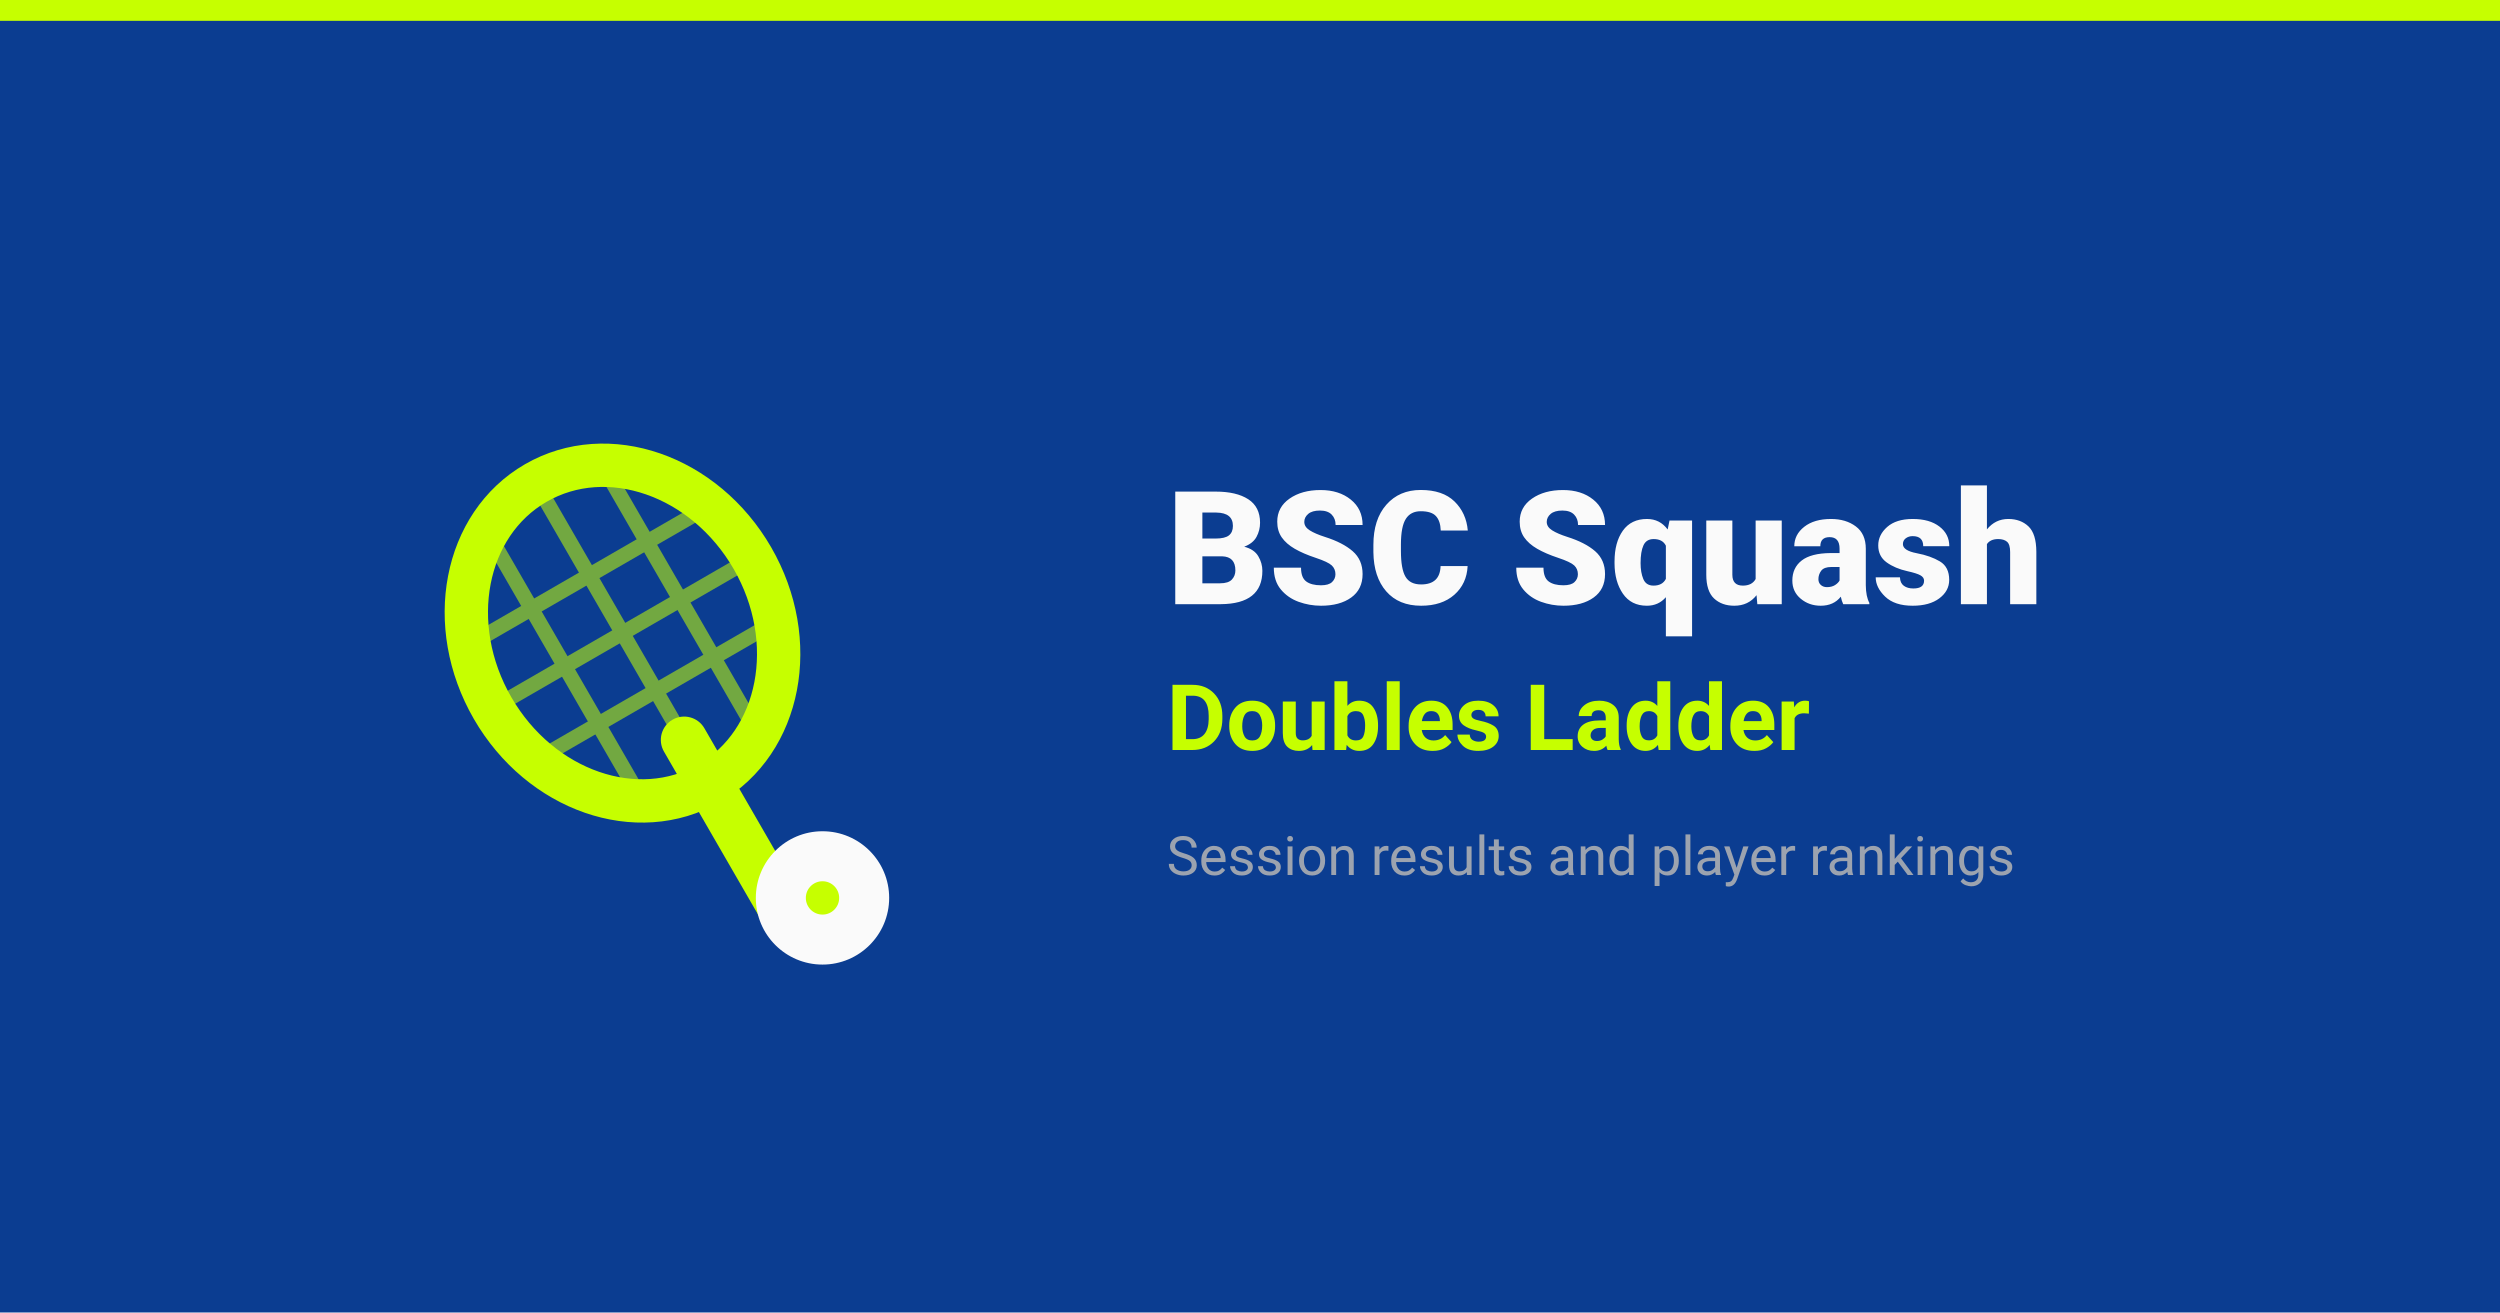
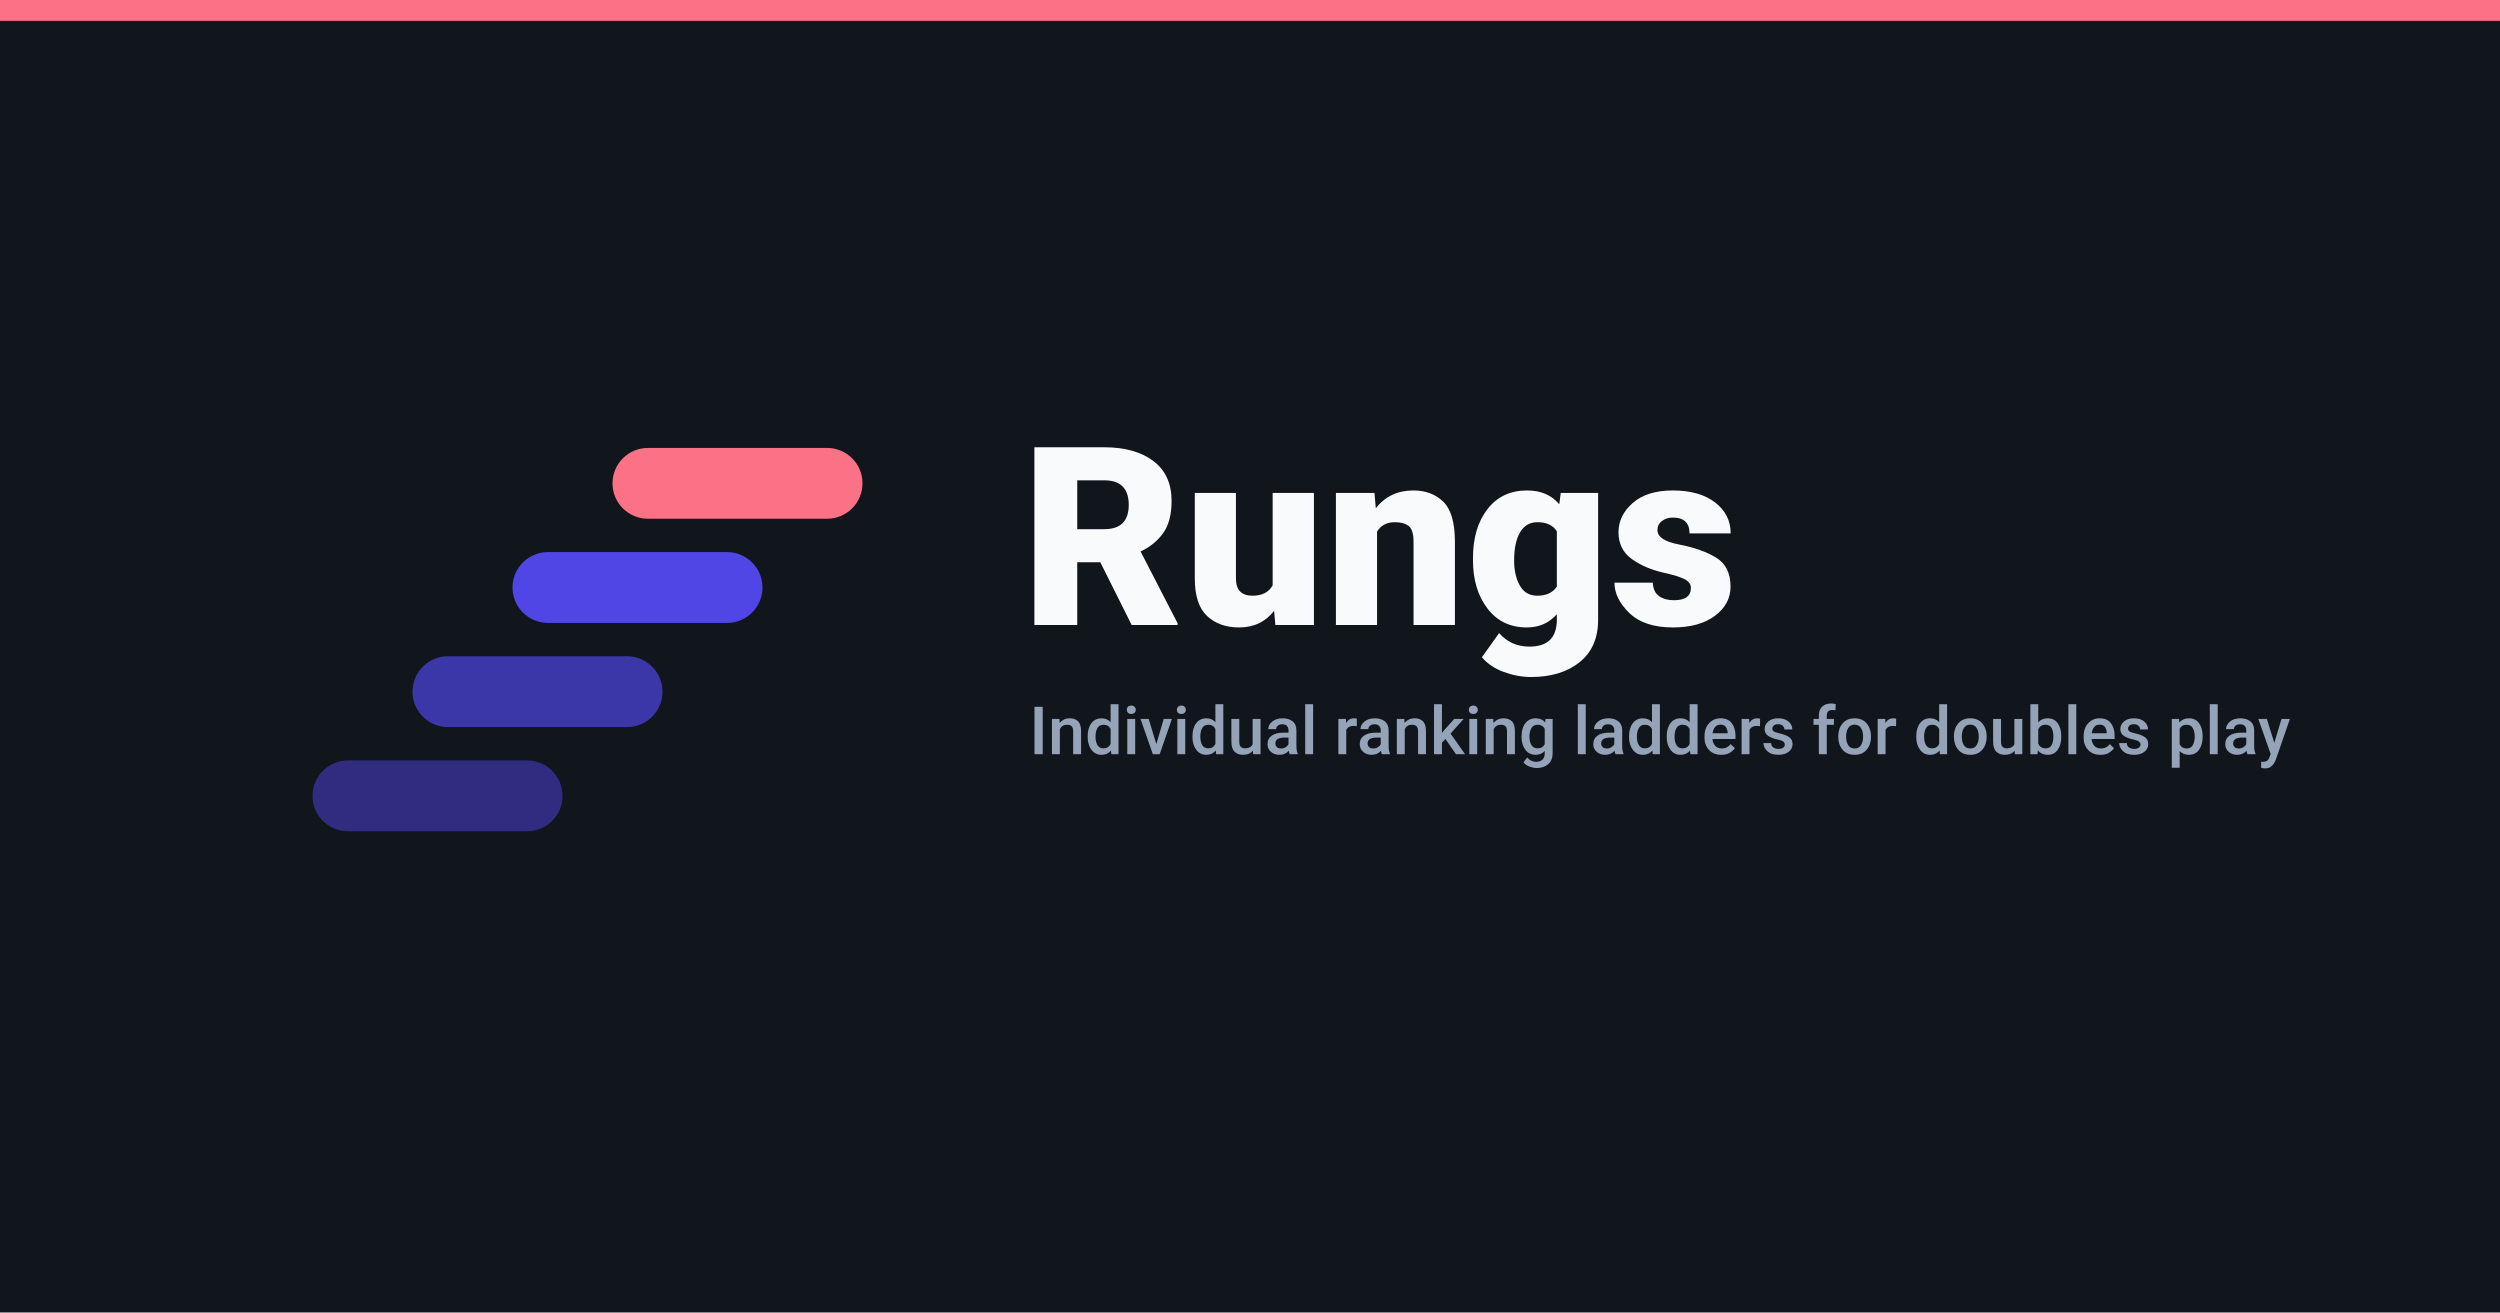
- <svg xmlns="http://www.w3.org/2000/svg" width="1200" height="630" viewBox="0 0 1200 630" fill="none">
-   <rect width="1200" height="630" fill="#0B3D91" />
-   <rect x="0" y="0" width="1200" height="10" fill="#C6FF00" />
-   <g transform="translate(150 175) scale(1.6)">
-     <g transform="rotate(-30 110 110)">
-       <rect x="103" y="106" width="14" height="76" rx="7" fill="#C6FF00" />
-       <ellipse cx="110" cy="76" rx="45" ry="52" fill="none" stroke="#C6FF00" stroke-width="13" />
-       <g stroke="#C6FF00" stroke-width="4.5" opacity="0.55">
-         <line x1="90" y1="33" x2="90" y2="119" />
-         <line x1="110" y1="28" x2="110" y2="124" />
-         <line x1="130" y1="33" x2="130" y2="119" />
-         <line x1="72" y1="56" x2="148" y2="56" />
-         <line x1="68" y1="76" x2="152" y2="76" />
-         <line x1="72" y1="96" x2="148" y2="96" />
-       </g>
-     </g>
-     <circle cx="153" cy="160" r="20" fill="#FAFAFA" />
-     <circle cx="153" cy="160" r="5" fill="#C6FF00" />
+ <svg xmlns="http://www.w3.org/2000/svg" width="1200" height="630" viewBox="0 0 1200 630" fill="none" role="img" aria-label="Rungs">
+   <rect width="1200" height="630" fill="#11151C" />
+   <rect x="0" y="0" width="1200" height="10" fill="#FB7185" />
+   <g transform="translate(150 215)">
+     <rect x="0" y="150" width="120" height="34" rx="17" fill="#4F46E5" opacity="0.5" />
+     <rect x="48" y="100" width="120" height="34" rx="17" fill="#4F46E5" opacity="0.7" />
+     <rect x="96" y="50" width="120" height="34" rx="17" fill="#4F46E5" />
+     <rect x="144" y="0" width="120" height="34" rx="17" fill="#FB7185" />
  </g>
-   <text x="560" y="290" font-family="ui-sans-serif, system-ui, -apple-system, Segoe UI, Roboto, sans-serif" font-size="76" font-weight="800" fill="#FAFAFA">BSC Squash</text>
-   <text x="560" y="360" font-family="ui-sans-serif, system-ui, -apple-system, Segoe UI, Roboto, sans-serif" font-size="44" font-weight="600" fill="#C6FF00">Doubles Ladder</text>
-   <text x="560" y="420" font-family="ui-sans-serif, system-ui, -apple-system, Segoe UI, Roboto, sans-serif" font-size="26" font-weight="400" fill="#9CA3AF">Session results and player rankings</text>
+   <text x="490" y="300" font-family="ui-sans-serif, system-ui, -apple-system, Segoe UI, Roboto, sans-serif" font-size="120" font-weight="800" fill="#F8FAFC">Rungs</text>
+   <text x="494" y="362" font-family="ui-sans-serif, system-ui, -apple-system, Segoe UI, Roboto, sans-serif" font-size="32" font-weight="500" fill="#94A3B8">Individual ranking ladders for doubles play</text>
</svg>
